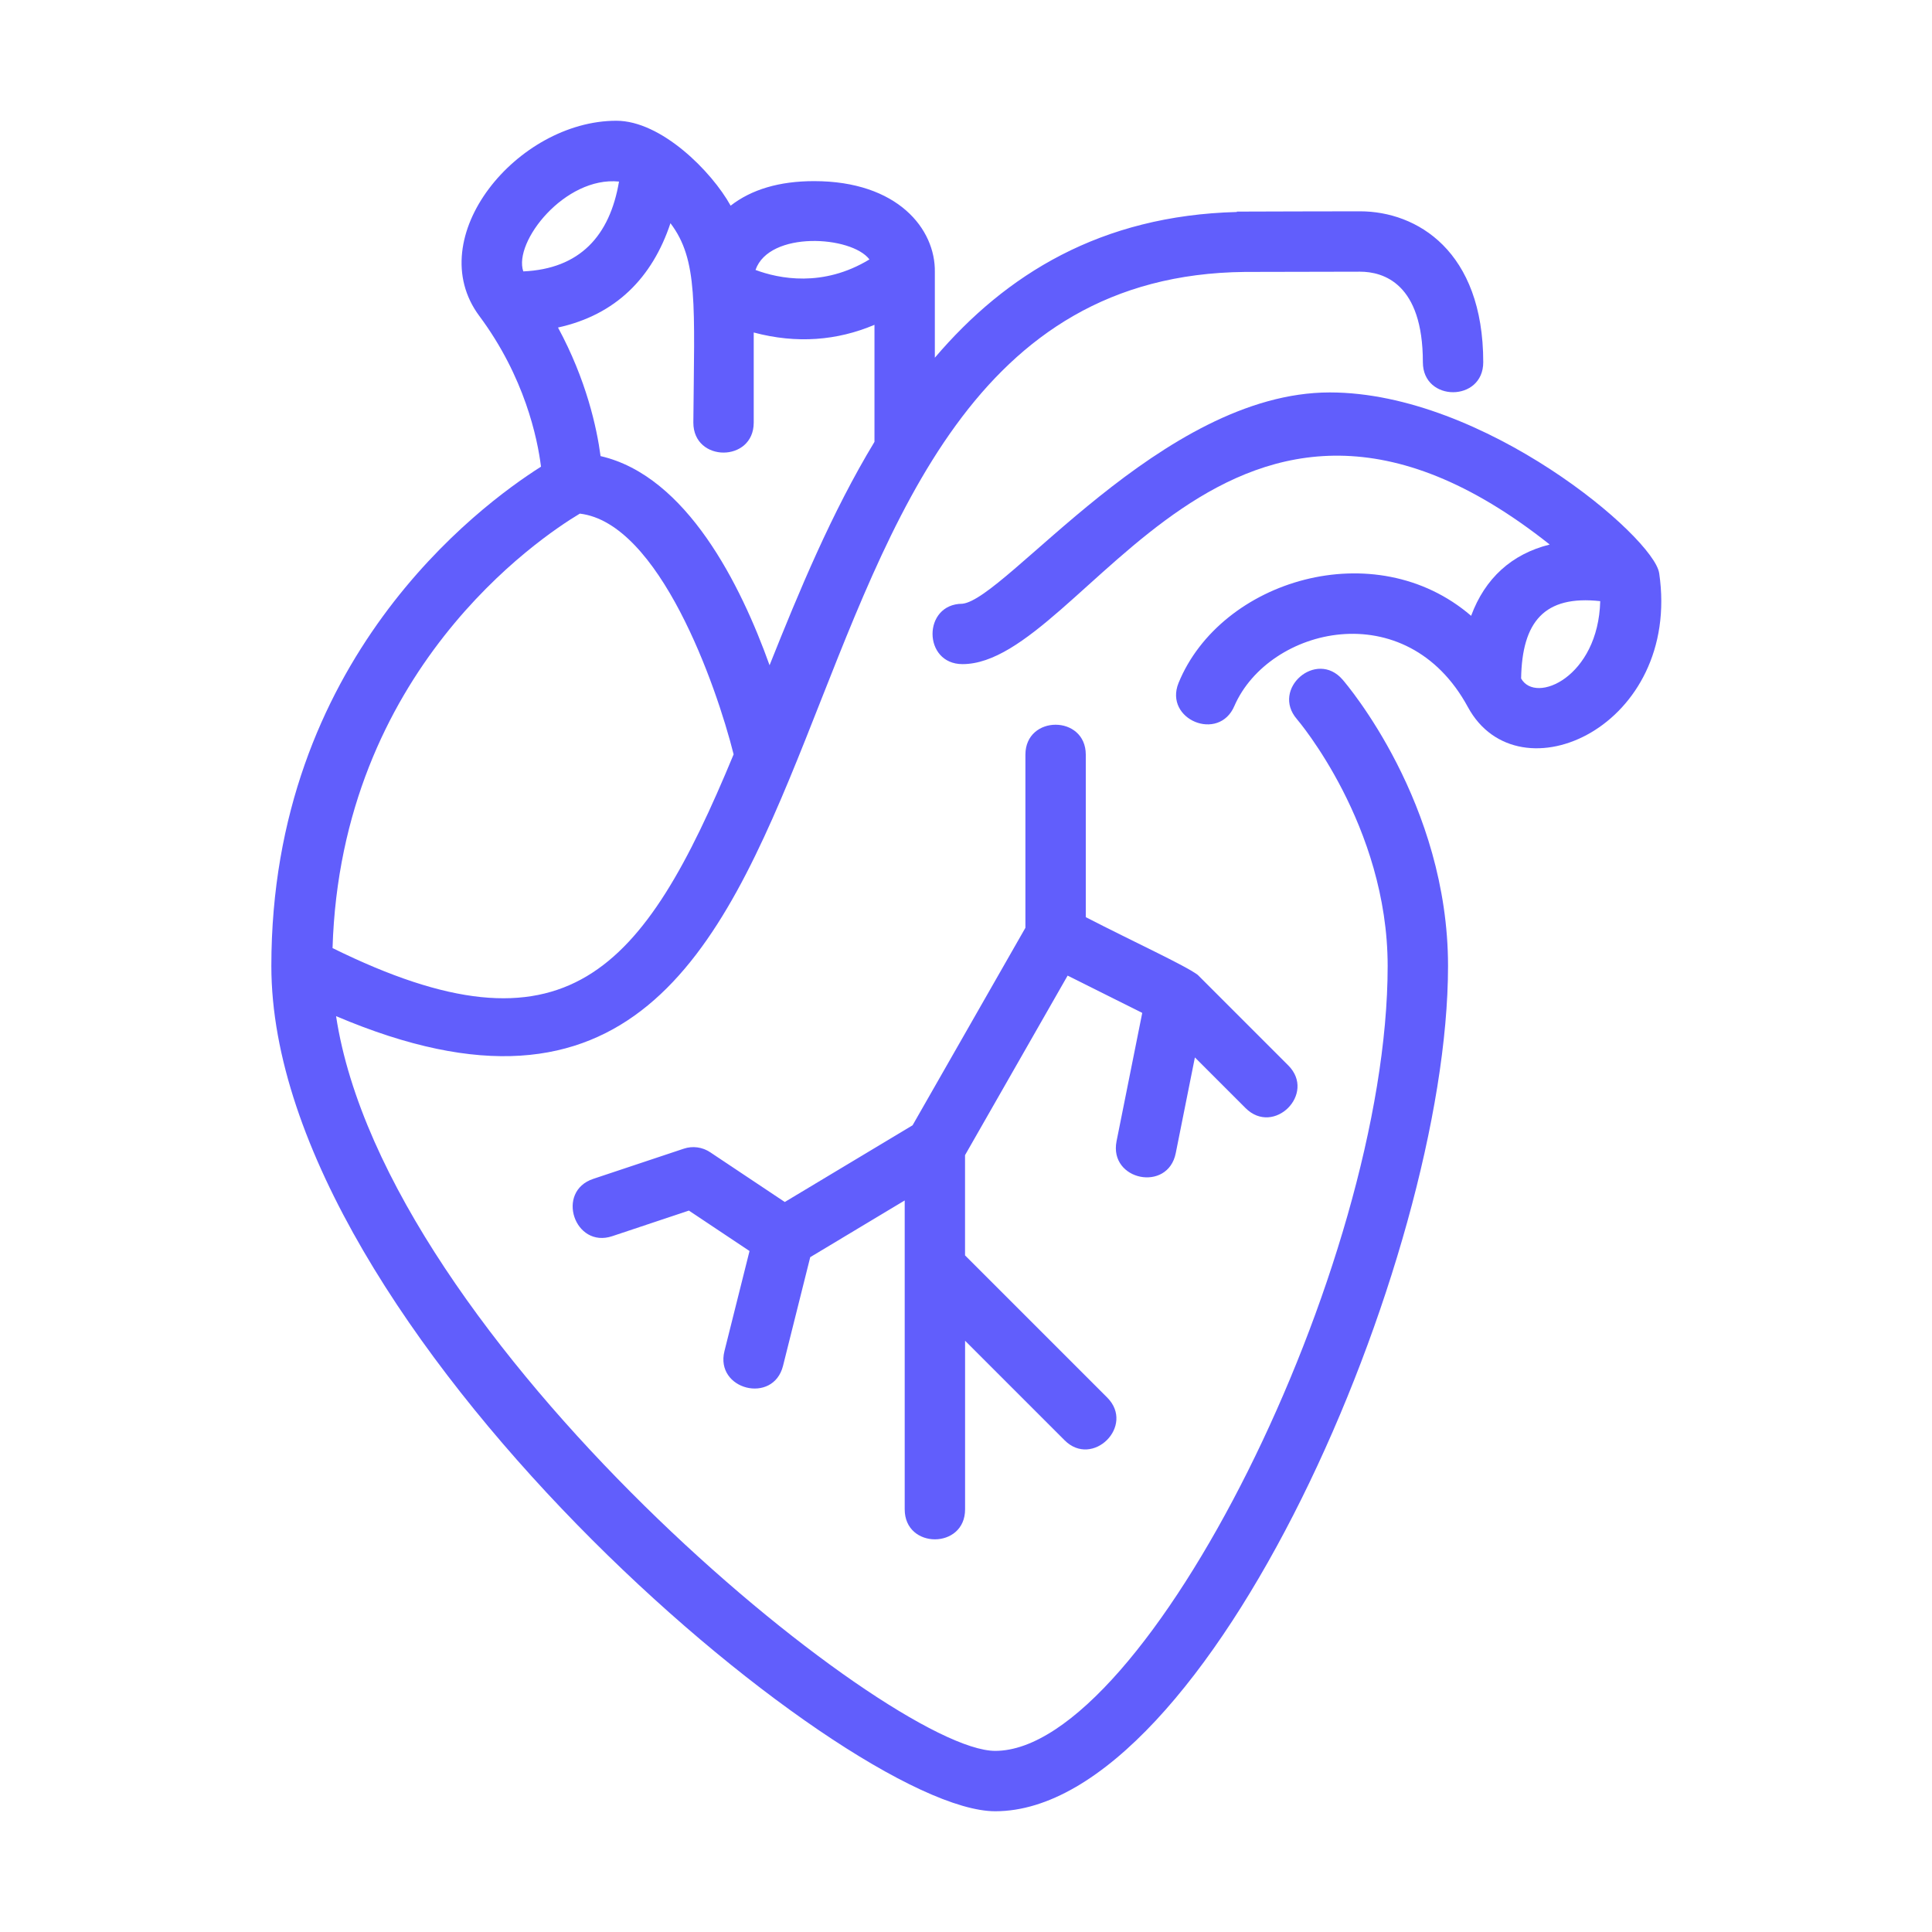
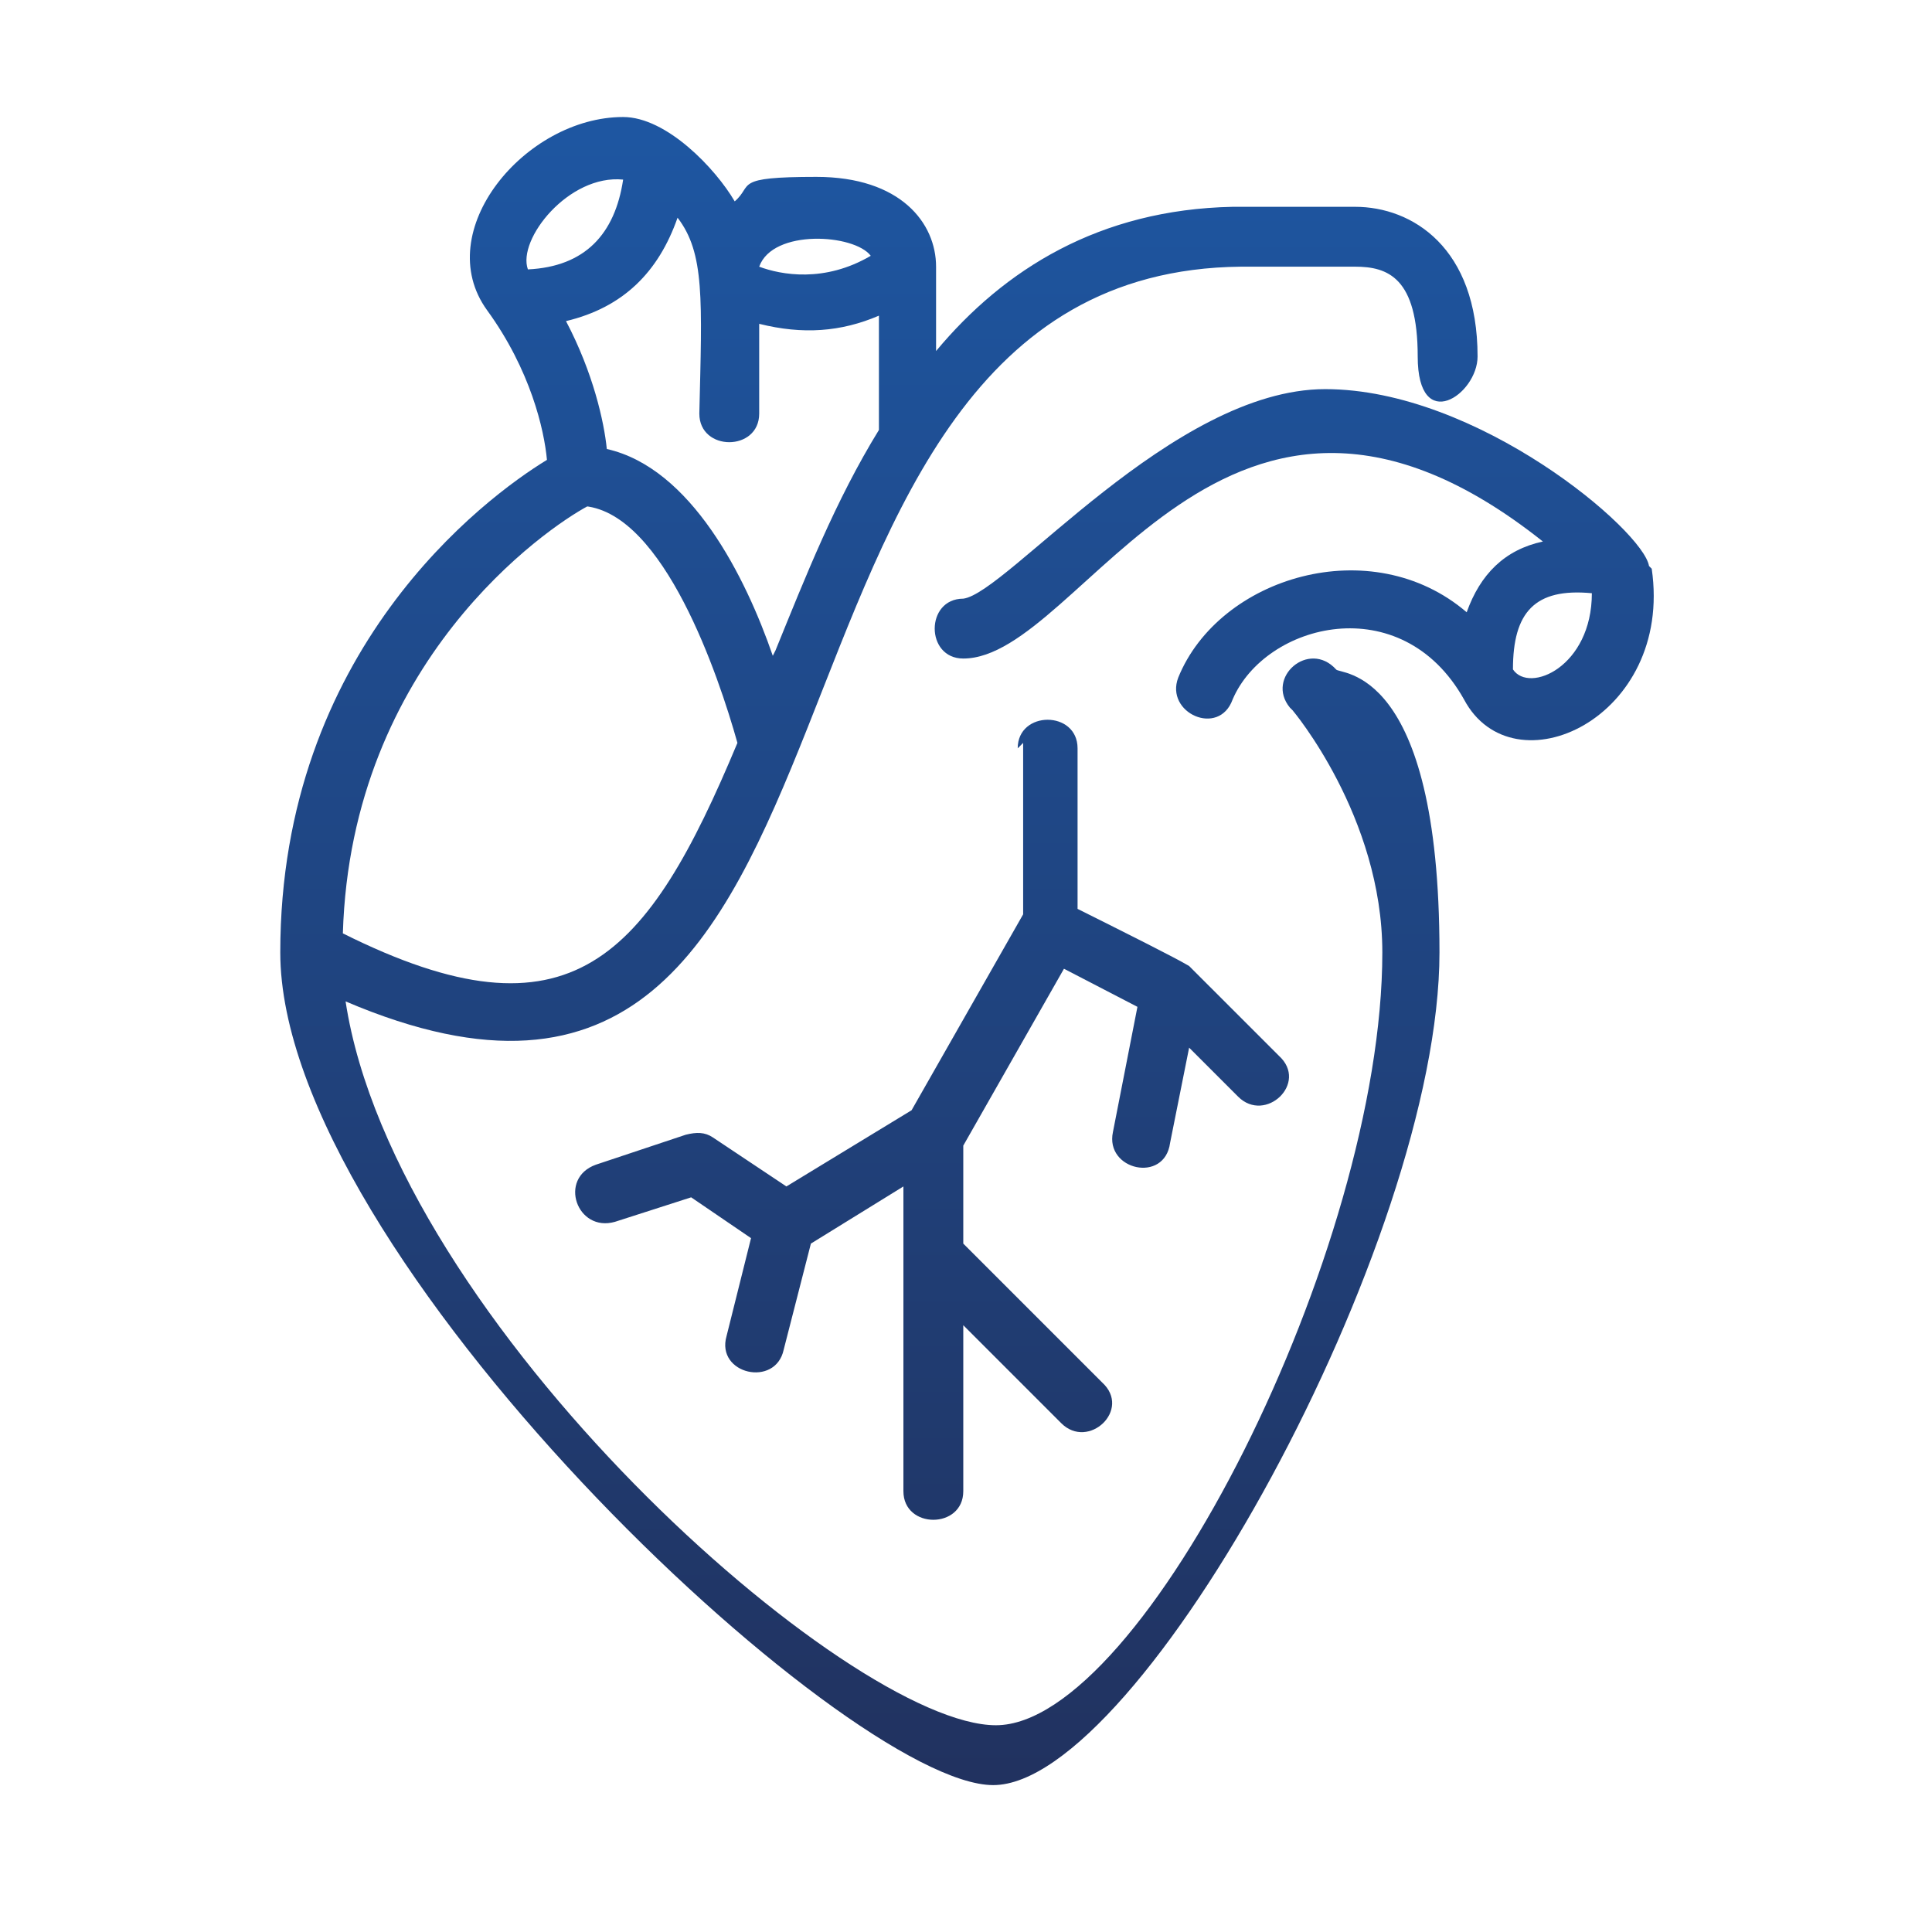
- <svg xmlns="http://www.w3.org/2000/svg" width="40" height="40" viewBox="0 0 40 40" fill="none">
-   <path d="M34.352 11.869C34.352 11.868 34.352 11.867 34.351 11.866C34.244 11.125 30.729 8.125 27.532 8.125C24.051 8.125 20.828 12.41 19.924 12.5C19.099 12.503 19.103 13.75 19.928 13.75C22.466 13.75 25.438 5.997 32.085 11.274C31.298 11.47 30.745 11.973 30.458 12.75C28.47 11.037 25.272 12.005 24.4 14.141C24.095 14.899 25.239 15.371 25.558 14.613C26.269 12.986 29.115 12.285 30.391 14.639C31.441 16.574 34.814 15.035 34.352 11.869ZM31.493 14.047C31.513 12.873 31.973 12.319 33.131 12.446C33.091 14.016 31.793 14.587 31.493 14.047Z" fill="#615EFC" />
-   <path d="M26.851 14.889C26.87 14.911 28.73 17.09 28.73 20C28.73 26.226 23.718 36.25 20.605 36.25C18.392 36.25 7.983 27.772 6.958 21.038C19.041 26.178 14.524 5.744 25.774 5.63C26.219 5.629 27.479 5.625 28.157 5.625C28.643 5.625 29.459 5.869 29.459 7.5C29.459 8.327 30.709 8.327 30.709 7.5C30.709 5.194 29.334 4.375 28.157 4.375C27.409 4.375 26.309 4.379 25.608 4.381V4.389C22.789 4.462 20.823 5.681 19.355 7.406V5.636C19.371 4.741 18.585 3.75 16.855 3.75C16.132 3.75 15.557 3.924 15.127 4.258C14.733 3.547 13.691 2.5 12.761 2.5C10.71 2.5 8.713 4.916 9.924 6.542C10.864 7.806 11.127 9.074 11.201 9.662C9.909 10.479 5.618 13.667 5.618 20C5.618 27.492 17.487 37.5 20.605 37.5C25.014 37.5 29.98 26.084 29.98 20C29.98 16.629 27.885 14.173 27.796 14.07C27.253 13.444 26.311 14.264 26.851 14.889ZM15.933 13.773C15.338 12.112 14.218 9.854 12.434 9.443C12.356 8.854 12.139 7.865 11.553 6.781C12.748 6.519 13.506 5.75 13.881 4.621C14.458 5.383 14.375 6.308 14.355 8.75C14.355 9.577 15.605 9.577 15.605 8.75V6.884C16.495 7.121 17.332 7.052 18.105 6.725V9.148C17.218 10.614 16.544 12.243 15.933 13.773ZM18.001 5.371C17.036 5.957 16.124 5.769 15.642 5.589C15.926 4.774 17.627 4.879 18.001 5.371ZM12.816 3.759C12.625 4.887 12.001 5.567 10.834 5.619C10.625 5.006 11.697 3.647 12.816 3.759ZM12.005 10.634C13.649 10.829 14.829 14.183 15.189 15.618C13.319 20.134 11.719 22.014 6.885 19.629C7.059 13.894 11.158 11.14 12.005 10.634Z" fill="#615EFC" />
-   <path d="M21.23 15.625V19.209L18.894 23.298L16.248 24.886L14.702 23.855C14.541 23.748 14.34 23.721 14.158 23.782L12.283 24.407C11.496 24.669 11.897 25.856 12.678 25.593L14.263 25.064L15.518 25.901L14.999 27.973C14.799 28.774 16.011 29.081 16.212 28.277L16.775 26.028L18.731 24.854V31.25C18.731 32.077 19.981 32.077 19.981 31.25V27.759L22.039 29.817C22.618 30.402 23.509 29.52 22.922 28.933L19.98 25.991V23.916L22.104 20.199L23.649 20.971L23.117 23.628C22.956 24.441 24.181 24.691 24.343 23.873L24.739 21.893L25.788 22.942C26.374 23.526 27.256 22.642 26.672 22.058L24.797 20.183C24.53 19.985 23.488 19.508 22.48 18.989V15.625C22.48 14.798 21.23 14.798 21.23 15.625Z" fill="#615EFC" />
+ <svg xmlns="http://www.w3.org/2000/svg" xmlns:xlink="http://www.w3.org/1999/xlink" version="1.1" viewBox="0 0 71 70">
+   <defs>
+     <style>
+       .cls-1 {
+         fill: url(#Degradado_sin_nombre_14-2);
+       }
+ 
+       .cls-2 {
+         fill: url(#Degradado_sin_nombre_14);
+       }
+ 
+       .cls-3 {
+         fill: url(#Degradado_sin_nombre_14-3);
+       }
+     </style>
+     <linearGradient id="Degradado_sin_nombre_14" data-name="Degradado sin nombre 14" x1="47.5" y1="70.5" x2="47.5" y2="4.9" gradientUnits="userSpaceOnUse">
+       <stop offset="0" stop-color="#222d56" />
+       <stop offset="0" stop-color="#212f5a" />
+       <stop offset="1" stop-color="#1e56a1" />
+     </linearGradient>
+     <linearGradient id="Degradado_sin_nombre_14-2" data-name="Degradado sin nombre 14" x1="32.3" y1="70.5" x2="32.3" y2="4.9" xlink:href="#Degradado_sin_nombre_14" />
+     <linearGradient id="Degradado_sin_nombre_14-3" data-name="Degradado sin nombre 14" x1="34.4" y1="70.5" x2="34.4" y2="4.9" xlink:href="#Degradado_sin_nombre_14" />
+   </defs>
+   <g>
+     <g id="Capa_1">
+       <path class="cls-2" d="M60.6,20.8s0,0,0,0c-.2-1.3-6.3-6.5-11.9-6.5s-11.7,7.5-13.3,7.7c-1.4,0-1.4,2.2,0,2.2,4.4,0,9.6-13.6,21.3-4.3-1.4.3-2.3,1.2-2.8,2.6-3.5-3-9.1-1.3-10.6,2.4-.5,1.3,1.5,2.2,2,.8,1.2-2.8,6.2-4.1,8.5,0,1.8,3.4,7.7.7,6.9-4.8ZM55.6,24.6c0-2.1.8-3,2.9-2.8,0,2.7-2.3,3.7-2.9,2.8Z" />
+       <path class="cls-1" d="M47.5,26.1s3.3,3.9,3.3,8.9c0,10.9-8.8,28.4-14.2,28.4s-22.1-14.8-23.9-26.6c21.1,9,13.2-26.8,32.9-27,.8,0,3,0,4.2,0s2.3.4,2.3,3.3,2.2,1.4,2.2,0c0-4-2.4-5.5-4.5-5.5s-3.2,0-4.5,0h0c-4.9.1-8.4,2.3-10.9,5.3v-3.1c0-1.6-1.3-3.3-4.4-3.3s-2.3.3-3,.9c-.7-1.2-2.5-3.1-4.1-3.1-3.6,0-7.1,4.2-5,7.1,1.6,2.2,2.1,4.4,2.2,5.5-2.3,1.4-9.8,7-9.8,18.1s20.8,30.6,26.2,30.6,16.4-20,16.4-30.6-3.7-10.2-3.8-10.4c-1-1.1-2.6.3-1.7,1.4ZM28.4,24.1c-1-2.9-3-6.9-6.1-7.6-.1-1-.5-2.8-1.5-4.7,2.1-.5,3.4-1.8,4.1-3.8,1,1.3.9,3,.8,7.2,0,1.4,2.2,1.4,2.2,0v-3.3c1.6.4,3,.3,4.4-.3v4.2c-1.6,2.6-2.7,5.4-3.8,8.1ZM32,9.4c-1.7,1-3.3.7-4.1.4.5-1.4,3.5-1.2,4.1-.4ZM22.9,6.6c-.3,2-1.4,3.2-3.5,3.3-.4-1.1,1.5-3.5,3.5-3.3ZM21.5,18.6c2.9.3,4.9,6.2,5.6,8.7-3.3,7.9-6.1,11.2-14.5,7,.3-10,7.5-14.9,9-15.7Z" />
+       <path class="cls-3" d="M37.6,27.3v6.3l-4.1,7.2-4.6,2.8-2.7-1.8c-.3-.2-.6-.2-1-.1l-3.3,1.1c-1.4.5-.7,2.5.7,2.1l2.8-.9,2.2,1.5-.9,3.6c-.4,1.4,1.8,1.9,2.1.5l1-3.9,3.4-2.1v11.2c0,1.4,2.2,1.4,2.2,0v-6.1l3.6,3.6c1,1,2.6-.5,1.5-1.5l-5.1-5.1v-3.6l3.7-6.5,2.7,1.4-.9,4.6c-.3,1.4,1.9,1.9,2.1.4l.7-3.5,1.8,1.8c1,1,2.6-.5,1.5-1.5l-3.3-3.3c-.5-.3-2.3-1.2-4.1-2.1v-5.9c0-1.4-2.2-1.4-2.2,0Z" />
+     </g>
+   </g>
</svg>
